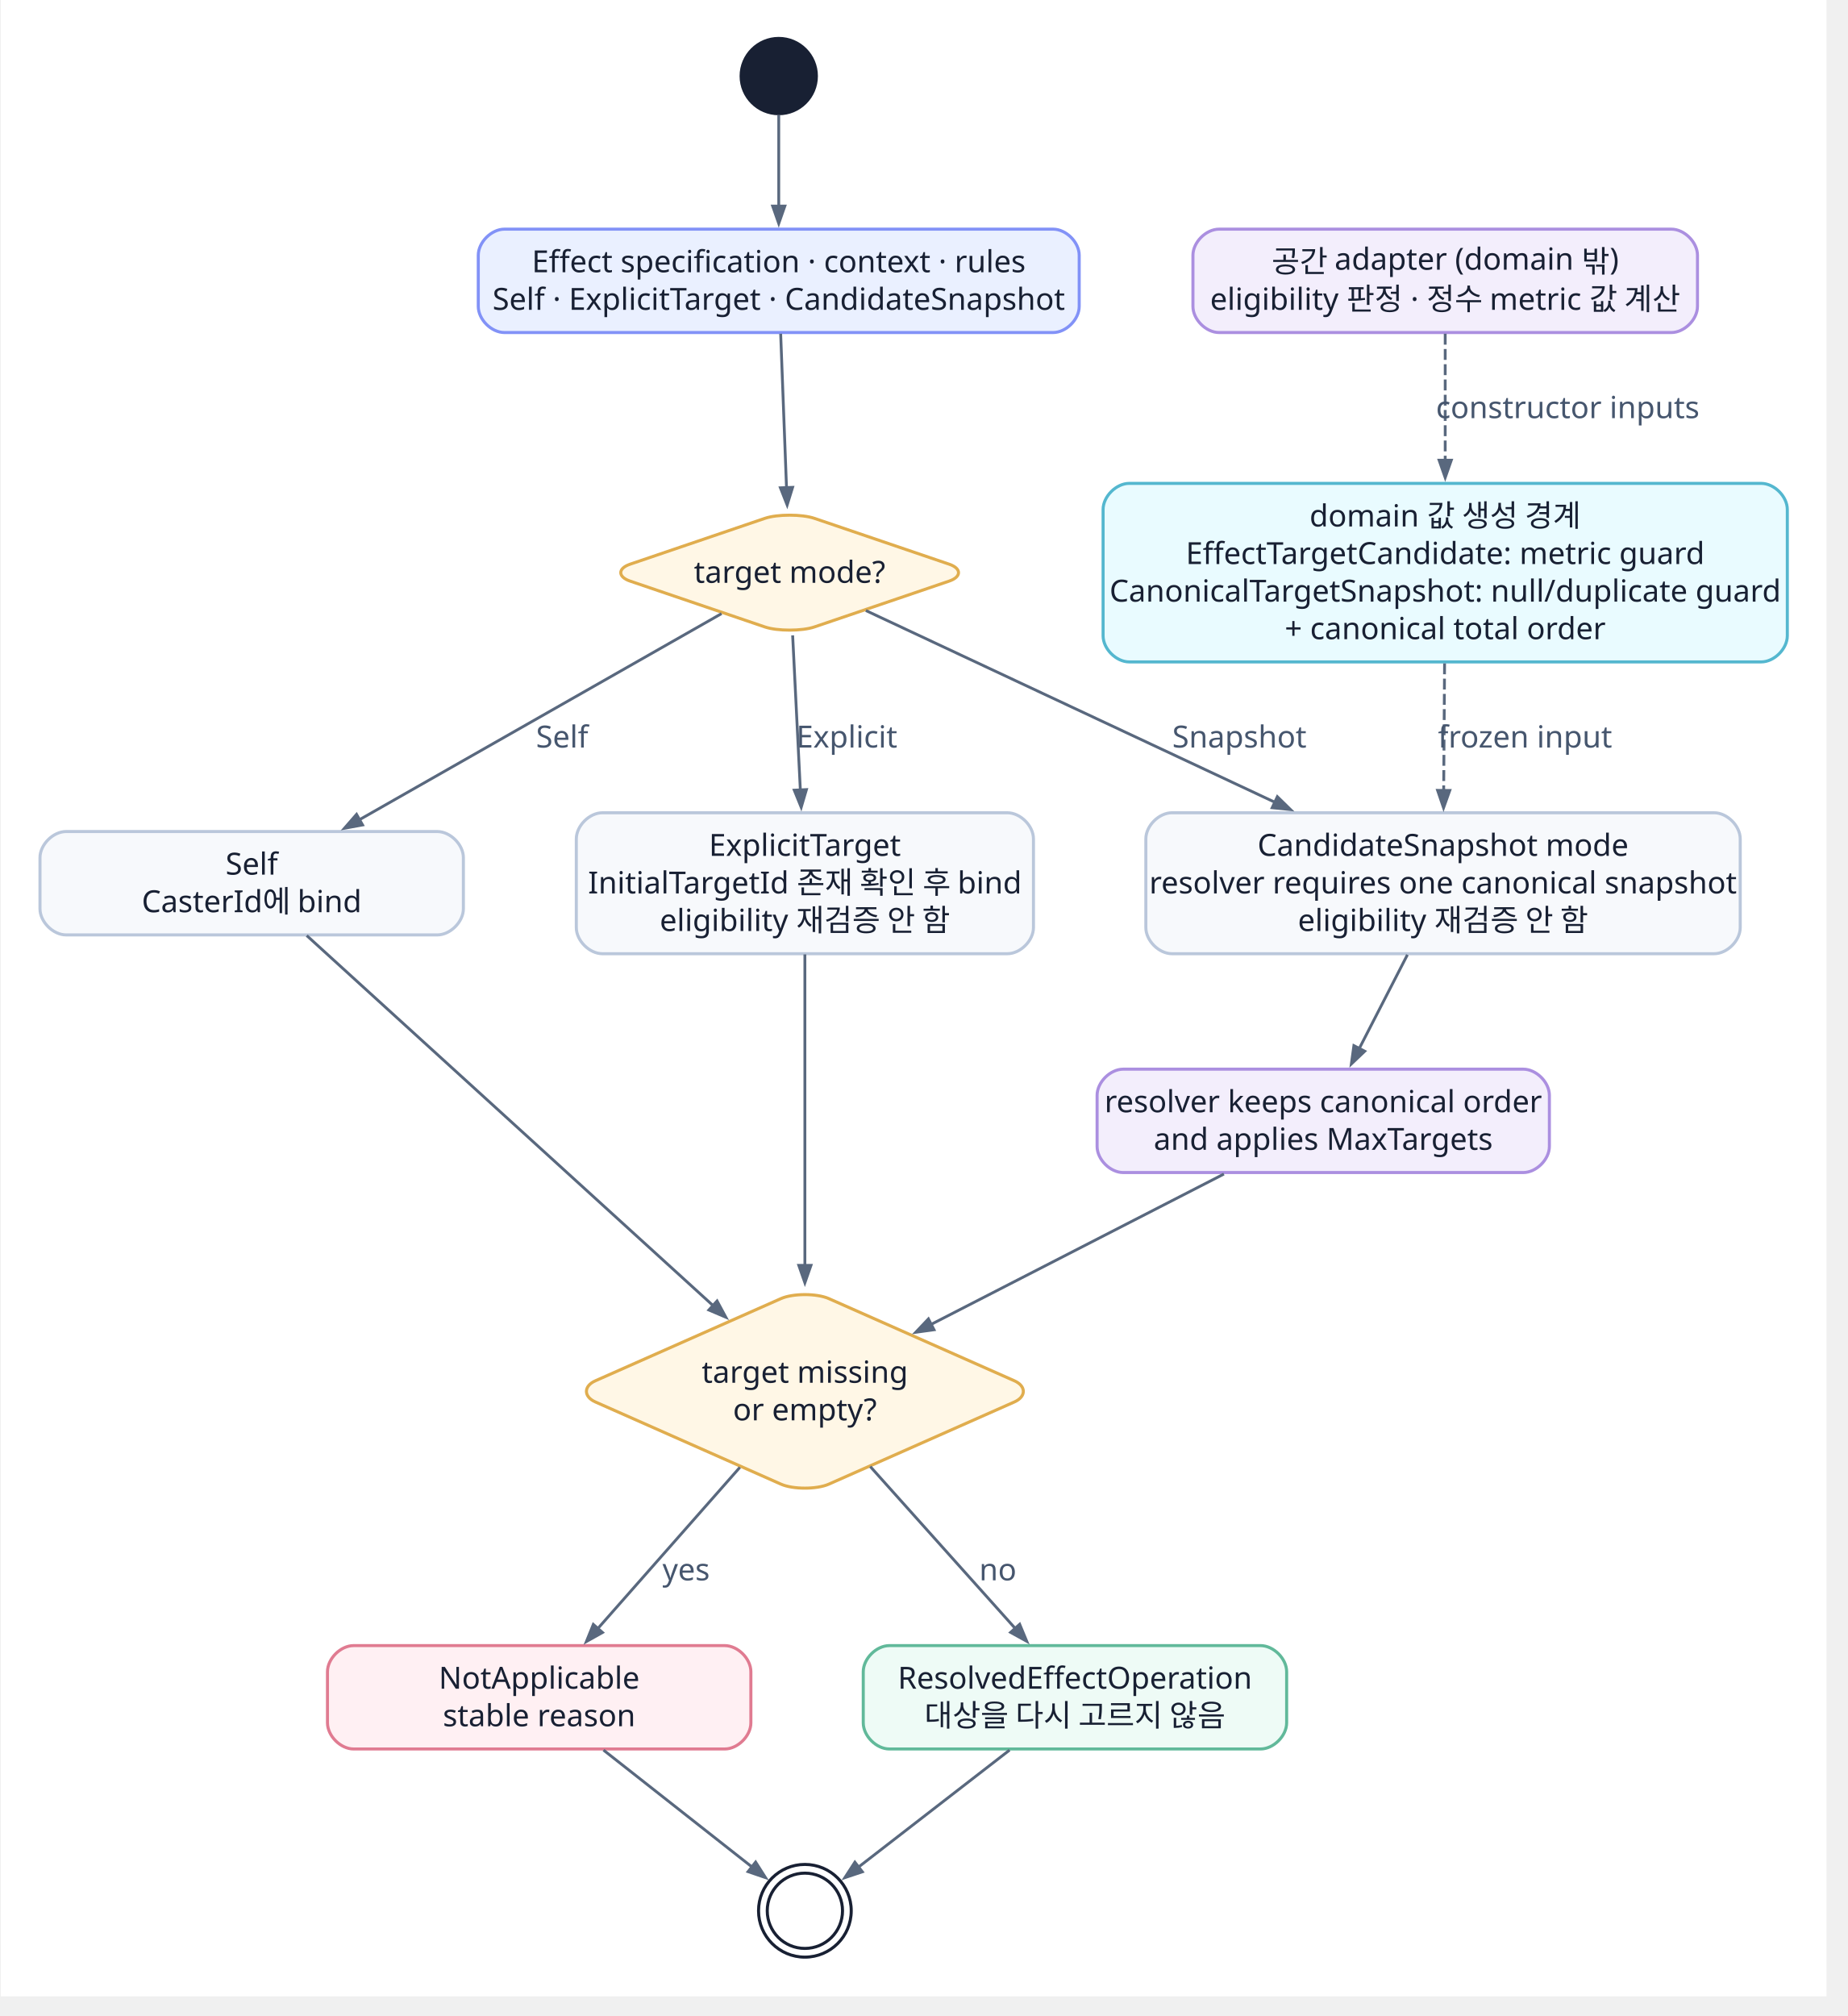
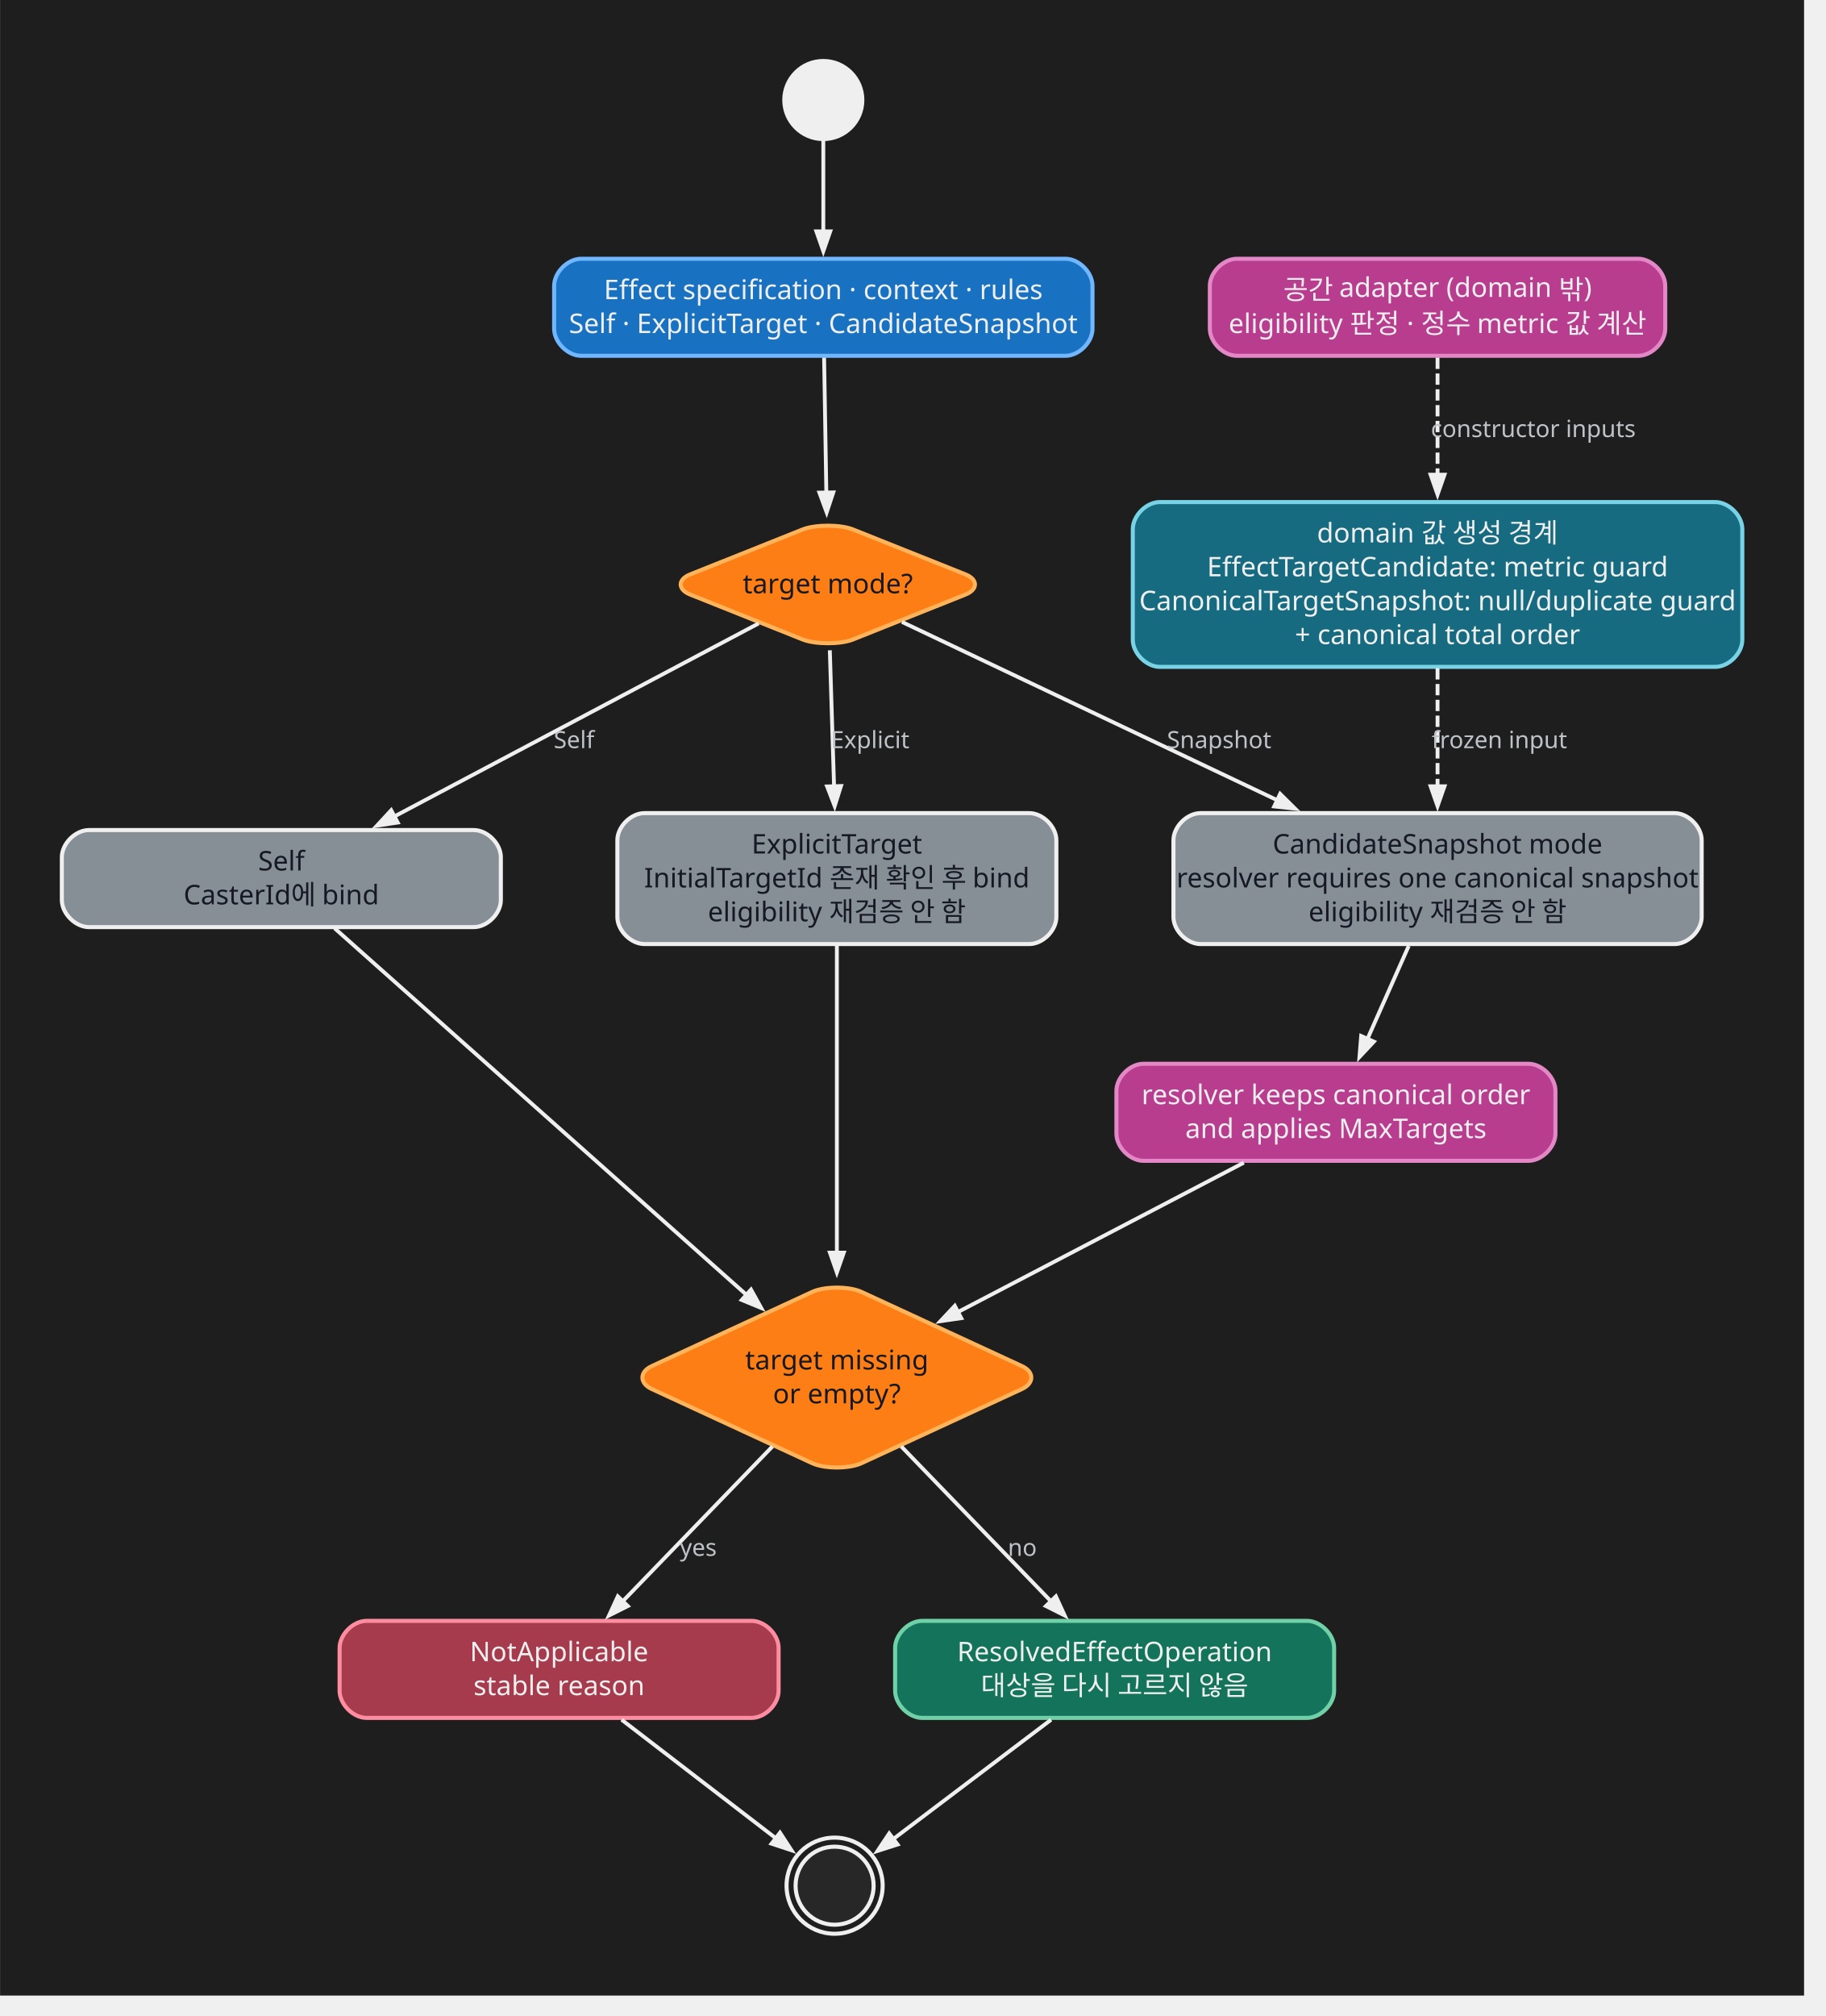
- <svg xmlns="http://www.w3.org/2000/svg" width="1141pt" height="1245pt" viewBox="12.00 12.00 1129.00 1234.00">
-   <g id="graph0" class="graph" transform="scale(1.33333 1.33333) rotate(0) translate(26.64 907.48)">
-     <polygon fill="#ffffff" stroke="none" points="-18,18 -18,-898.84 820.28,-898.84 820.28,18 -18,18" />
+ <svg xmlns="http://www.w3.org/2000/svg" data-diagram-theme="chalkboard-dark-v1" width="1088pt" height="1201pt" viewBox="12.00 12.00 1077.00 1190.00">
+   <g id="graph0" class="graph" transform="scale(1.33333 1.33333) rotate(0) translate(36 865.09)">
+     <polygon fill="#1e1e1e" stroke="none" points="-27.36,27.36 -27.36,-856.45 771.51,-856.45 771.51,27.36 -27.36,27.36" />
    <g id="node1" class="node">
-       <ellipse fill="#182033" stroke="#182033" stroke-width="1.4" cx="339.2" cy="-863.56" rx="17.28" ry="17.28" />
+       <ellipse fill="#efefef" stroke="#efefef" stroke-width="1.8" cx="337.2" cy="-811.81" rx="17.28" ry="17.28" />
    </g>
    <g id="node2" class="node">
-       <path fill="#eaf0ff" stroke="#8292f7" stroke-width="1.4" d="M465.15,-793.28C465.15,-793.28 213.25,-793.28 213.25,-793.28 207.25,-793.28 201.24,-787.28 201.24,-781.28 201.24,-781.28 201.24,-757.82 201.24,-757.82 201.24,-751.82 207.24,-745.82 213.24,-745.82 213.24,-745.82 465.15,-745.82 465.15,-745.82 471.15,-745.82 477.15,-751.82 477.15,-757.82 477.15,-757.82 477.15,-781.28 477.15,-781.28 477.15,-787.28 471.15,-793.28 465.15,-793.28" />
-       <text xml:space="preserve" text-anchor="middle" x="339.2" y="-773.5" font-family="Noto Sans KR" font-size="14.00" fill="#182033">Effect specification · context · rules</text>
-       <text xml:space="preserve" text-anchor="middle" x="339.2" y="-756.25" font-family="Noto Sans KR" font-size="14.00" fill="#182033">Self · ExplicitTarget · CandidateSnapshot</text>
+       <path fill="#1971c2" stroke="#70b7ff" stroke-width="1.8" d="M444.4,-741.53C444.4,-741.53 230,-741.53 230,-741.53 224,-741.53 218,-735.53 218,-729.53 218,-729.53 218,-710.57 218,-710.57 218,-704.57 224,-698.57 230,-698.57 230,-698.57 444.4,-698.57 444.4,-698.57 450.4,-698.57 456.4,-704.57 456.4,-710.57 456.4,-710.57 456.4,-729.53 456.4,-729.53 456.4,-735.53 450.4,-741.53 444.4,-741.53" />
+       <text xml:space="preserve" text-anchor="middle" x="337.2" y="-723.65" font-family="Noto Sans KR" font-size="12.00" fill="#efefef">Effect specification · context · rules</text>
+       <text xml:space="preserve" text-anchor="middle" x="337.2" y="-708.65" font-family="Noto Sans KR" font-size="12.00" fill="#efefef">Self · ExplicitTarget · CandidateSnapshot</text>
    </g>
    <g id="edge1" class="edge">
-       <path fill="none" stroke="#59687e" stroke-width="1.3" d="M339.2,-845.68C339.2,-833.99 339.2,-818.04 339.2,-803.84" />
-       <polygon fill="#59687e" stroke="#59687e" stroke-width="1.3" points="342,-803.87 339.2,-795.87 336.4,-803.87 342,-803.87" />
+       <path fill="none" stroke="#efefef" stroke-width="1.7" d="M337.2,-793.93C337.2,-782.5 337.2,-767.04 337.2,-753.3" />
+       <polygon fill="#efefef" stroke="#efefef" stroke-width="1.7" points="340.28,-753.67 337.2,-744.87 334.12,-753.67 340.28,-753.67" />
    </g>
    <g id="node5" class="node">
-       <path fill="#fff7e6" stroke="#e0ad4e" stroke-width="1.4" d="M332.84,-660.52C332.84,-660.52 270.92,-639.46 270.92,-639.46 265.24,-637.52 265.24,-633.66 270.92,-631.72 270.92,-631.72 332.84,-610.66 332.84,-610.66 338.52,-608.72 349.88,-608.72 355.56,-610.66 355.56,-610.66 417.48,-631.72 417.48,-631.72 423.16,-633.66 423.16,-637.52 417.48,-639.46 417.48,-639.46 355.56,-660.52 355.56,-660.52 349.88,-662.46 338.52,-662.46 332.84,-660.52" />
-       <text xml:space="preserve" text-anchor="middle" x="344.2" y="-630.92" font-family="Noto Sans KR" font-size="14.00" fill="#182033">target mode?</text>
+       <path fill="#fd7e14" stroke="#ffb45c" stroke-width="1.8" d="M328.06,-621.69C328.06,-621.69 278.23,-601.79 278.23,-601.79 272.66,-599.57 272.66,-595.11 278.23,-592.89 278.23,-592.89 328.06,-572.99 328.06,-572.99 333.63,-570.77 344.77,-570.77 350.34,-572.99 350.34,-572.99 400.17,-592.89 400.17,-592.89 405.74,-595.11 405.74,-599.57 400.17,-601.79 400.17,-601.79 350.34,-621.69 350.34,-621.69 344.77,-623.91 333.63,-623.91 328.06,-621.69" />
+       <text xml:space="preserve" text-anchor="middle" x="339.2" y="-593.44" font-family="Noto Sans KR" font-size="12.00" fill="#161924">target mode?</text>
    </g>
    <g id="edge2" class="edge">
-       <path fill="none" stroke="#59687e" stroke-width="1.3" d="M340.08,-745.26C340.82,-725.67 341.9,-697.27 342.77,-674.42" />
-       <polygon fill="#59687e" stroke="#59687e" stroke-width="1.3" points="345.56,-674.75 343.06,-666.65 339.96,-674.54 345.56,-674.75" />
+       <path fill="none" stroke="#efefef" stroke-width="1.7" d="M337.55,-697.75C337.83,-681.23 338.21,-657.86 338.54,-637.94" />
+       <polygon fill="#efefef" stroke="#efefef" stroke-width="1.7" points="341.62,-638.1 338.69,-629.25 335.46,-638 341.62,-638.1" />
    </g>
    <g id="node3" class="node">
-       <path fill="#f3eefc" stroke="#ab8fe0" stroke-width="1.4" d="M749.03,-793.28C749.03,-793.28 541.37,-793.28 541.37,-793.28 535.37,-793.28 529.37,-787.28 529.37,-781.28 529.37,-781.28 529.37,-757.82 529.37,-757.82 529.37,-751.82 535.37,-745.82 541.37,-745.82 541.37,-745.82 749.03,-745.82 749.03,-745.82 755.03,-745.82 761.03,-751.82 761.03,-757.82 761.03,-757.82 761.03,-781.28 761.03,-781.28 761.03,-787.28 755.03,-793.28 749.03,-793.28" />
-       <text xml:space="preserve" text-anchor="middle" x="645.2" y="-773.5" font-family="Noto Sans KR" font-size="14.00" fill="#182033">공간 adapter (domain 밖)</text>
-       <text xml:space="preserve" text-anchor="middle" x="645.2" y="-756.25" font-family="Noto Sans KR" font-size="14.00" fill="#182033">eligibility 판정 · 정수 metric 값 계산</text>
+       <path fill="#b93d8e" stroke="#e487c7" stroke-width="1.8" d="M698.03,-741.53C698.03,-741.53 520.37,-741.53 520.37,-741.53 514.37,-741.53 508.37,-735.53 508.37,-729.53 508.37,-729.53 508.37,-710.57 508.37,-710.57 508.37,-704.57 514.37,-698.57 520.37,-698.57 520.37,-698.57 698.03,-698.57 698.03,-698.57 704.03,-698.57 710.03,-704.57 710.03,-710.57 710.03,-710.57 710.03,-729.53 710.03,-729.53 710.03,-735.53 704.03,-741.53 698.03,-741.53" />
+       <text xml:space="preserve" text-anchor="middle" x="609.2" y="-723.65" font-family="Noto Sans KR" font-size="12.00" fill="#efefef">공간 adapter (domain 밖)</text>
+       <text xml:space="preserve" text-anchor="middle" x="609.2" y="-708.65" font-family="Noto Sans KR" font-size="12.00" fill="#efefef">eligibility 판정 · 정수 metric 값 계산</text>
    </g>
    <g id="node4" class="node">
-       <path fill="#e9fbff" stroke="#54b7cf" stroke-width="1.4" d="M790.28,-676.57C790.28,-676.57 500.12,-676.57 500.12,-676.57 494.12,-676.57 488.12,-670.57 488.12,-664.57 488.12,-664.57 488.12,-606.61 488.12,-606.61 488.12,-600.61 494.12,-594.61 500.12,-594.61 500.12,-594.61 790.28,-594.61 790.28,-594.61 796.28,-594.61 802.28,-600.61 802.28,-606.61 802.28,-606.61 802.28,-664.57 802.28,-664.57 802.28,-670.57 796.28,-676.57 790.28,-676.57" />
-       <text xml:space="preserve" text-anchor="middle" x="645.2" y="-656.79" font-family="Noto Sans KR" font-size="14.00" fill="#182033">domain 값 생성 경계</text>
-       <text xml:space="preserve" text-anchor="middle" x="645.2" y="-639.54" font-family="Noto Sans KR" font-size="14.00" fill="#182033">EffectTargetCandidate: metric guard</text>
-       <text xml:space="preserve" text-anchor="middle" x="645.2" y="-622.29" font-family="Noto Sans KR" font-size="14.00" fill="#182033">CanonicalTargetSnapshot: null/duplicate guard</text>
-       <text xml:space="preserve" text-anchor="middle" x="645.2" y="-605.04" font-family="Noto Sans KR" font-size="14.00" fill="#182033">+ canonical total order</text>
+       <path fill="#176b80" stroke="#77d3e5" stroke-width="1.8" d="M732.16,-633.82C732.16,-633.82 486.25,-633.82 486.25,-633.82 480.25,-633.82 474.25,-627.82 474.25,-621.82 474.25,-621.82 474.25,-572.86 474.25,-572.86 474.25,-566.86 480.25,-560.86 486.25,-560.86 486.25,-560.86 732.16,-560.86 732.16,-560.86 738.16,-560.86 744.16,-566.86 744.16,-572.86 744.16,-572.86 744.16,-621.82 744.16,-621.82 744.16,-627.82 738.16,-633.82 732.16,-633.82" />
+       <text xml:space="preserve" text-anchor="middle" x="609.2" y="-615.94" font-family="Noto Sans KR" font-size="12.00" fill="#efefef">domain 값 생성 경계</text>
+       <text xml:space="preserve" text-anchor="middle" x="609.2" y="-600.94" font-family="Noto Sans KR" font-size="12.00" fill="#efefef">EffectTargetCandidate: metric guard</text>
+       <text xml:space="preserve" text-anchor="middle" x="609.2" y="-585.94" font-family="Noto Sans KR" font-size="12.00" fill="#efefef">CanonicalTargetSnapshot: null/duplicate guard</text>
+       <text xml:space="preserve" text-anchor="middle" x="609.2" y="-570.94" font-family="Noto Sans KR" font-size="12.00" fill="#efefef">+ canonical total order</text>
    </g>
    <g id="edge3" class="edge">
-       <path fill="none" stroke="#59687e" stroke-width="1.3" stroke-dasharray="5,2" d="M645.2,-745.26C645.2,-729.18 645.2,-707.18 645.2,-687.18" />
-       <polygon fill="#59687e" stroke="#59687e" stroke-width="1.3" points="648,-687.21 645.2,-679.21 642.4,-687.21 648,-687.21" />
-       <text xml:space="preserve" text-anchor="middle" x="701.45" y="-706.52" font-family="Noto Sans KR" font-size="14.00" fill="#46566e">constructor inputs</text>
+       <path fill="none" stroke="#efefef" stroke-width="1.7" stroke-dasharray="5,2" d="M609.2,-697.75C609.2,-683.35 609.2,-663.77 609.2,-645.79" />
+       <polygon fill="#efefef" stroke="#efefef" stroke-width="1.7" points="612.28,-645.94 609.2,-637.14 606.12,-645.94 612.28,-645.94" />
+       <text xml:space="preserve" text-anchor="middle" x="651.58" y="-662.6" font-family="Noto Sans KR" font-size="10.50" fill="#bfc3c8">constructor inputs</text>
    </g>
    <g id="node8" class="node">
-       <path fill="#f7f9fc" stroke="#bac7db" stroke-width="1.4" d="M768.66,-525.36C768.66,-525.36 519.75,-525.36 519.75,-525.36 513.75,-525.36 507.75,-519.36 507.75,-513.36 507.75,-513.36 507.75,-472.65 507.75,-472.65 507.75,-466.65 513.75,-460.65 519.75,-460.65 519.75,-460.65 768.66,-460.65 768.66,-460.65 774.66,-460.65 780.66,-466.65 780.66,-472.65 780.66,-472.65 780.66,-513.36 780.66,-513.36 780.66,-519.36 774.66,-525.36 768.66,-525.36" />
-       <text xml:space="preserve" text-anchor="middle" x="644.2" y="-505.58" font-family="Noto Sans KR" font-size="14.00" fill="#182033">CandidateSnapshot mode</text>
-       <text xml:space="preserve" text-anchor="middle" x="644.2" y="-488.33" font-family="Noto Sans KR" font-size="14.00" fill="#182033">resolver requires one canonical snapshot</text>
-       <text xml:space="preserve" text-anchor="middle" x="644.2" y="-471.08" font-family="Noto Sans KR" font-size="14.00" fill="#182033">eligibility 재검증 안 함</text>
+       <path fill="#868e96" stroke="#efefef" stroke-width="1.8" d="M714.16,-496.11C714.16,-496.11 504.25,-496.11 504.25,-496.11 498.25,-496.11 492.25,-490.11 492.25,-484.11 492.25,-484.11 492.25,-450.15 492.25,-450.15 492.25,-444.15 498.25,-438.15 504.25,-438.15 504.25,-438.15 714.16,-438.15 714.16,-438.15 720.16,-438.15 726.16,-444.15 726.16,-450.15 726.16,-450.15 726.16,-484.11 726.16,-484.11 726.16,-490.11 720.16,-496.11 714.16,-496.11" />
+       <text xml:space="preserve" text-anchor="middle" x="609.2" y="-478.23" font-family="Noto Sans KR" font-size="12.00" fill="#161924">CandidateSnapshot mode</text>
+       <text xml:space="preserve" text-anchor="middle" x="609.2" y="-463.23" font-family="Noto Sans KR" font-size="12.00" fill="#161924">resolver requires one canonical snapshot</text>
+       <text xml:space="preserve" text-anchor="middle" x="609.2" y="-448.23" font-family="Noto Sans KR" font-size="12.00" fill="#161924">eligibility 재검증 안 함</text>
    </g>
    <g id="edge4" class="edge">
-       <path fill="none" stroke="#59687e" stroke-width="1.3" stroke-dasharray="5,2" d="M644.91,-593.93C644.78,-575.59 644.63,-553.96 644.5,-535.52" />
-       <polygon fill="#59687e" stroke="#59687e" stroke-width="1.3" points="647.3,-535.6 644.44,-527.62 641.7,-535.64 647.3,-535.6" />
-       <text xml:space="preserve" text-anchor="middle" x="681.85" y="-555.31" font-family="Noto Sans KR" font-size="14.00" fill="#46566e">frozen input</text>
+       <path fill="none" stroke="#efefef" stroke-width="1.7" stroke-dasharray="5,2" d="M609.2,-560.29C609.2,-543.92 609.2,-524.51 609.2,-507.74" />
+       <polygon fill="#efefef" stroke="#efefef" stroke-width="1.7" points="612.28,-507.99 609.2,-499.19 606.12,-507.99 612.28,-507.99" />
+       <text xml:space="preserve" text-anchor="middle" x="636.58" y="-524.89" font-family="Noto Sans KR" font-size="10.50" fill="#bfc3c8">frozen input</text>
    </g>
    <g id="node6" class="node">
-       <path fill="#f7f9fc" stroke="#bac7db" stroke-width="1.4" d="M182.4,-516.74C182.4,-516.74 12,-516.74 12,-516.74 6,-516.74 0,-510.74 0,-504.74 0,-504.74 0,-481.28 0,-481.28 0,-475.28 6,-469.28 12,-469.28 12,-469.28 182.4,-469.28 182.4,-469.28 188.4,-469.28 194.4,-475.28 194.4,-481.28 194.4,-481.28 194.4,-504.74 194.4,-504.74 194.4,-510.74 188.4,-516.74 182.4,-516.74" />
-       <text xml:space="preserve" text-anchor="middle" x="97.2" y="-496.96" font-family="Noto Sans KR" font-size="14.00" fill="#182033">Self</text>
-       <text xml:space="preserve" text-anchor="middle" x="97.2" y="-479.71" font-family="Noto Sans KR" font-size="14.00" fill="#182033">CasterId에 bind</text>
+       <path fill="#868e96" stroke="#efefef" stroke-width="1.8" d="M182.4,-488.61C182.4,-488.61 12,-488.61 12,-488.61 6,-488.61 0,-482.61 0,-476.61 0,-476.61 0,-457.65 0,-457.65 0,-451.65 6,-445.65 12,-445.65 12,-445.65 182.4,-445.65 182.4,-445.65 188.4,-445.65 194.4,-451.65 194.4,-457.65 194.4,-457.65 194.4,-476.61 194.4,-476.61 194.4,-482.61 188.4,-488.61 182.4,-488.61" />
+       <text xml:space="preserve" text-anchor="middle" x="97.2" y="-470.73" font-family="Noto Sans KR" font-size="12.00" fill="#161924">Self</text>
+       <text xml:space="preserve" text-anchor="middle" x="97.2" y="-455.73" font-family="Noto Sans KR" font-size="12.00" fill="#161924">CasterId에 bind</text>
    </g>
    <g id="edge5" class="edge">
-       <path fill="none" stroke="#59687e" stroke-width="1.3" d="M312.92,-616.78C271.04,-592.95 196.28,-550.4 146.71,-522.19" />
-       <polygon fill="#59687e" stroke="#59687e" stroke-width="1.3" points="148.12,-519.76 139.78,-518.24 145.35,-524.63 148.12,-519.76" />
-       <text xml:space="preserve" text-anchor="middle" x="239.73" y="-555.31" font-family="Noto Sans KR" font-size="14.00" fill="#46566e">Self</text>
+       <path fill="none" stroke="#efefef" stroke-width="1.7" d="M308.55,-580.1C267.94,-558.59 195.79,-520.36 147.23,-494.63" />
+       <polygon fill="#efefef" stroke="#efefef" stroke-width="1.7" points="148.73,-491.95 139.52,-490.55 145.85,-497.39 148.73,-491.95" />
+       <text xml:space="preserve" text-anchor="middle" x="226.82" y="-524.89" font-family="Noto Sans KR" font-size="10.50" fill="#bfc3c8">Self</text>
    </g>
    <g id="node7" class="node">
-       <path fill="#f7f9fc" stroke="#bac7db" stroke-width="1.4" d="M444.15,-525.36C444.15,-525.36 258.25,-525.36 258.25,-525.36 252.25,-525.36 246.25,-519.36 246.25,-513.36 246.25,-513.36 246.25,-472.65 246.25,-472.65 246.25,-466.65 252.25,-460.65 258.25,-460.65 258.25,-460.65 444.15,-460.65 444.15,-460.65 450.15,-460.65 456.15,-466.65 456.15,-472.65 456.15,-472.65 456.15,-513.36 456.15,-513.36 456.15,-519.36 450.15,-525.36 444.15,-525.36" />
-       <text xml:space="preserve" text-anchor="middle" x="351.2" y="-505.58" font-family="Noto Sans KR" font-size="14.00" fill="#182033">ExplicitTarget</text>
-       <text xml:space="preserve" text-anchor="middle" x="351.2" y="-488.33" font-family="Noto Sans KR" font-size="14.00" fill="#182033">InitialTargetId 존재 확인 후 bind</text>
-       <text xml:space="preserve" text-anchor="middle" x="351.2" y="-471.08" font-family="Noto Sans KR" font-size="14.00" fill="#182033">eligibility 재검증 안 함</text>
+       <path fill="#868e96" stroke="#efefef" stroke-width="1.8" d="M428.4,-496.11C428.4,-496.11 258,-496.11 258,-496.11 252,-496.11 246,-490.11 246,-484.11 246,-484.11 246,-450.15 246,-450.15 246,-444.15 252,-438.15 258,-438.15 258,-438.15 428.4,-438.15 428.4,-438.15 434.4,-438.15 440.4,-444.15 440.4,-450.15 440.4,-450.15 440.4,-484.11 440.4,-484.11 440.4,-490.11 434.4,-496.11 428.4,-496.11" />
+       <text xml:space="preserve" text-anchor="middle" x="343.2" y="-478.23" font-family="Noto Sans KR" font-size="12.00" fill="#161924">ExplicitTarget</text>
+       <text xml:space="preserve" text-anchor="middle" x="343.2" y="-463.23" font-family="Noto Sans KR" font-size="12.00" fill="#161924">InitialTargetId 존재 확인 후 bind</text>
+       <text xml:space="preserve" text-anchor="middle" x="343.2" y="-448.23" font-family="Noto Sans KR" font-size="12.00" fill="#161924">eligibility 재검증 안 함</text>
    </g>
    <g id="edge6" class="edge">
-       <path fill="none" stroke="#59687e" stroke-width="1.3" d="M345.58,-606.81C346.59,-586.53 347.98,-558.68 349.12,-535.73" />
-       <polygon fill="#59687e" stroke="#59687e" stroke-width="1.3" points="351.91,-535.99 349.51,-527.86 346.32,-535.72 351.91,-535.99" />
-       <text xml:space="preserve" text-anchor="middle" x="370.45" y="-555.31" font-family="Noto Sans KR" font-size="14.00" fill="#46566e">Explicit</text>
+       <path fill="none" stroke="#efefef" stroke-width="1.7" d="M340.08,-568.2C340.63,-550.54 341.35,-527.49 341.96,-507.96" />
+       <polygon fill="#efefef" stroke="#efefef" stroke-width="1.7" points="345.03,-508.11 342.23,-499.22 338.88,-507.92 345.03,-508.11" />
+       <text xml:space="preserve" text-anchor="middle" x="357.94" y="-524.89" font-family="Noto Sans KR" font-size="10.50" fill="#bfc3c8">Explicit</text>
    </g>
    <g id="edge7" class="edge">
-       <path fill="none" stroke="#59687e" stroke-width="1.3" d="M379.2,-618.19C425.02,-596.72 506.61,-558.48 567.19,-530.09" />
-       <polygon fill="#59687e" stroke="#59687e" stroke-width="1.3" points="568.13,-532.74 574.19,-526.81 565.75,-527.67 568.13,-532.74" />
-       <text xml:space="preserve" text-anchor="middle" x="550.7" y="-555.31" font-family="Noto Sans KR" font-size="14.00" fill="#46566e">Snapshot</text>
+       <path fill="none" stroke="#efefef" stroke-width="1.7" d="M372.04,-580.75C413.1,-561.25 484.53,-527.33 538.29,-501.8" />
+       <polygon fill="#efefef" stroke="#efefef" stroke-width="1.7" points="539.5,-504.64 546.13,-498.08 536.86,-499.07 539.5,-504.64" />
+       <text xml:space="preserve" text-anchor="middle" x="512.49" y="-524.89" font-family="Noto Sans KR" font-size="10.50" fill="#bfc3c8">Snapshot</text>
    </g>
    <g id="node10" class="node">
-       <path fill="#fff7e6" stroke="#e0ad4e" stroke-width="1.4" d="M340.23,-302.33C340.23,-302.33 255.01,-264.59 255.01,-264.59 249.53,-262.16 249.53,-257.3 255.01,-254.87 255.01,-254.87 340.23,-217.13 340.23,-217.13 345.71,-214.7 356.69,-214.7 362.17,-217.13 362.17,-217.13 447.39,-254.87 447.39,-254.87 452.87,-257.3 452.87,-262.16 447.39,-264.59 447.39,-264.59 362.17,-302.33 362.17,-302.33 356.69,-304.76 345.71,-304.76 340.23,-302.33" />
-       <text xml:space="preserve" text-anchor="middle" x="351.2" y="-263.68" font-family="Noto Sans KR" font-size="14.00" fill="#182033">target missing</text>
-       <text xml:space="preserve" text-anchor="middle" x="351.2" y="-246.43" font-family="Noto Sans KR" font-size="14.00" fill="#182033">or empty?</text>
+       <path fill="#fd7e14" stroke="#ffb45c" stroke-width="1.8" d="M332.31,-284.15C332.31,-284.15 261.18,-251.27 261.18,-251.27 255.74,-248.75 255.74,-243.71 261.18,-241.19 261.18,-241.19 332.31,-208.31 332.31,-208.31 337.75,-205.79 348.65,-205.79 354.09,-208.31 354.09,-208.31 425.22,-241.19 425.22,-241.19 430.66,-243.71 430.66,-248.75 425.22,-251.27 425.22,-251.27 354.09,-284.15 354.09,-284.15 348.65,-286.67 337.75,-286.67 332.31,-284.15" />
+       <text xml:space="preserve" text-anchor="middle" x="343.2" y="-249.83" font-family="Noto Sans KR" font-size="12.00" fill="#161924">target missing</text>
+       <text xml:space="preserve" text-anchor="middle" x="343.2" y="-234.83" font-family="Noto Sans KR" font-size="12.00" fill="#161924">or empty?</text>
    </g>
    <g id="edge8" class="edge">
-       <path fill="none" stroke="#59687e" stroke-width="1.3" d="M122.48,-468.98C166.11,-429.26 255.94,-347.47 309.11,-299.05" />
-       <polygon fill="#59687e" stroke="#59687e" stroke-width="1.3" points="310.88,-301.23 314.91,-293.77 307.11,-297.09 310.88,-301.23" />
+       <path fill="none" stroke="#efefef" stroke-width="1.7" d="M120.79,-445.14C162.94,-407.64 251.6,-328.74 303.35,-282.69" />
+       <polygon fill="#efefef" stroke="#efefef" stroke-width="1.7" points="305.18,-285.18 309.71,-277.03 301.09,-280.58 305.18,-285.18" />
    </g>
    <g id="edge9" class="edge">
-       <path fill="none" stroke="#59687e" stroke-width="1.3" d="M351.2,-460.33C351.2,-423.64 351.2,-362.49 351.2,-317.52" />
-       <polygon fill="#59687e" stroke="#59687e" stroke-width="1.3" points="354,-317.58 351.2,-309.58 348.4,-317.58 354,-317.58" />
+       <path fill="none" stroke="#efefef" stroke-width="1.7" d="M343.2,-437.51C343.2,-403.04 343.2,-344.41 343.2,-301.32" />
+       <polygon fill="#efefef" stroke="#efefef" stroke-width="1.7" points="346.28,-301.54 343.2,-292.74 340.12,-301.54 346.28,-301.54" />
    </g>
    <g id="node9" class="node">
-       <path fill="#f3eefc" stroke="#ab8fe0" stroke-width="1.4" d="M681.03,-407.65C681.03,-407.65 497.37,-407.65 497.37,-407.65 491.37,-407.65 485.37,-401.65 485.37,-395.65 485.37,-395.65 485.37,-372.19 485.37,-372.19 485.37,-366.19 491.37,-360.19 497.37,-360.19 497.37,-360.19 681.03,-360.19 681.03,-360.19 687.03,-360.19 693.03,-366.19 693.03,-372.19 693.03,-372.19 693.03,-395.65 693.03,-395.65 693.03,-401.65 687.03,-407.65 681.03,-407.65" />
-       <text xml:space="preserve" text-anchor="middle" x="589.2" y="-387.87" font-family="Noto Sans KR" font-size="14.00" fill="#182033">resolver keeps canonical order</text>
-       <text xml:space="preserve" text-anchor="middle" x="589.2" y="-370.62" font-family="Noto Sans KR" font-size="14.00" fill="#182033">and applies MaxTargets</text>
+       <path fill="#b93d8e" stroke="#e487c7" stroke-width="1.8" d="M649.4,-385.15C649.4,-385.15 479,-385.15 479,-385.15 473,-385.15 467,-379.15 467,-373.15 467,-373.15 467,-354.19 467,-354.19 467,-348.19 473,-342.19 479,-342.19 479,-342.19 649.4,-342.19 649.4,-342.19 655.4,-342.19 661.4,-348.19 661.4,-354.19 661.4,-354.19 661.4,-373.15 661.4,-373.15 661.4,-379.15 655.4,-385.15 649.4,-385.15" />
+       <text xml:space="preserve" text-anchor="middle" x="564.2" y="-367.27" font-family="Noto Sans KR" font-size="12.00" fill="#efefef">resolver keeps canonical order</text>
+       <text xml:space="preserve" text-anchor="middle" x="564.2" y="-352.27" font-family="Noto Sans KR" font-size="12.00" fill="#efefef">and applies MaxTargets</text>
    </g>
    <g id="edge10" class="edge">
-       <path fill="none" stroke="#59687e" stroke-width="1.3" d="M627.85,-460.17C620.83,-446.51 612.66,-430.59 605.63,-416.92" />
-       <polygon fill="#59687e" stroke="#59687e" stroke-width="1.3" points="608.25,-415.89 602.11,-410.05 603.27,-418.45 608.25,-415.89" />
+       <path fill="none" stroke="#efefef" stroke-width="1.7" d="M596.43,-437.33C590.68,-424.38 583.9,-409.08 578.04,-395.87" />
+       <polygon fill="#efefef" stroke="#efefef" stroke-width="1.7" points="581,-394.95 574.62,-388.15 575.37,-397.45 581,-394.95" />
    </g>
    <g id="edge11" class="edge">
-       <path fill="none" stroke="#59687e" stroke-width="1.3" d="M543.59,-359.51C505.29,-339.84 450.33,-311.62 408.95,-290.38" />
-       <polygon fill="#59687e" stroke="#59687e" stroke-width="1.3" points="410.49,-288.02 402.09,-286.86 407.93,-293 410.49,-288.02" />
+       <path fill="none" stroke="#efefef" stroke-width="1.7" d="M523.41,-341.36C487.65,-322.68 435.43,-295.41 396.4,-275.02" />
+       <polygon fill="#efefef" stroke="#efefef" stroke-width="1.7" points="398.29,-272.53 389.06,-271.19 395.43,-277.99 398.29,-272.53" />
    </g>
    <g id="node11" class="node">
-       <path fill="#fff0f3" stroke="#e07b91" stroke-width="1.4" d="M314.4,-143.02C314.4,-143.02 144,-143.02 144,-143.02 138,-143.02 132,-137.02 132,-131.02 132,-131.02 132,-107.56 132,-107.56 132,-101.56 138,-95.56 144,-95.56 144,-95.56 314.4,-95.56 314.4,-95.56 320.4,-95.56 326.4,-101.56 326.4,-107.56 326.4,-107.56 326.4,-131.02 326.4,-131.02 326.4,-137.02 320.4,-143.02 314.4,-143.02" />
-       <text xml:space="preserve" text-anchor="middle" x="229.2" y="-123.24" font-family="Noto Sans KR" font-size="14.00" fill="#182033">NotApplicable</text>
-       <text xml:space="preserve" text-anchor="middle" x="229.2" y="-105.99" font-family="Noto Sans KR" font-size="14.00" fill="#182033">stable reason</text>
+       <path fill="#a63b4e" stroke="#ff8da1" stroke-width="1.8" d="M305.4,-138.52C305.4,-138.52 135,-138.52 135,-138.52 129,-138.52 123,-132.52 123,-126.52 123,-126.52 123,-107.56 123,-107.56 123,-101.56 129,-95.56 135,-95.56 135,-95.56 305.4,-95.56 305.4,-95.56 311.4,-95.56 317.4,-101.56 317.4,-107.56 317.4,-107.56 317.4,-126.52 317.4,-126.52 317.4,-132.52 311.4,-138.52 305.4,-138.52" />
+       <text xml:space="preserve" text-anchor="middle" x="220.2" y="-120.64" font-family="Noto Sans KR" font-size="12.00" fill="#efefef">NotApplicable</text>
+       <text xml:space="preserve" text-anchor="middle" x="220.2" y="-105.64" font-family="Noto Sans KR" font-size="12.00" fill="#efefef">stable reason</text>
    </g>
    <g id="edge12" class="edge">
-       <path fill="none" stroke="#59687e" stroke-width="1.3" d="M321.36,-224.86C301.41,-202.24 275.4,-172.72 256.1,-150.82" />
-       <polygon fill="#59687e" stroke="#59687e" stroke-width="1.3" points="258.27,-149.04 250.88,-144.89 254.06,-152.74 258.27,-149.04" />
-       <text xml:space="preserve" text-anchor="middle" x="296.67" y="-172.97" font-family="Noto Sans KR" font-size="14.00" fill="#46566e">yes</text>
+       <path fill="none" stroke="#efefef" stroke-width="1.7" d="M314.67,-215.73C294.71,-195.09 268.17,-167.65 248.31,-147.11" />
+       <polygon fill="#efefef" stroke="#efefef" stroke-width="1.7" points="250.63,-145.08 242.3,-140.89 246.2,-149.36 250.63,-145.08" />
+       <text xml:space="preserve" text-anchor="middle" x="281.84" y="-167.3" font-family="Noto Sans KR" font-size="10.50" fill="#bfc3c8">yes</text>
    </g>
    <g id="node12" class="node">
-       <path fill="#eefbf6" stroke="#61b99a" stroke-width="1.4" d="M560.4,-143.02C560.4,-143.02 390,-143.02 390,-143.02 384,-143.02 378,-137.02 378,-131.02 378,-131.02 378,-107.56 378,-107.56 378,-101.56 384,-95.56 390,-95.56 390,-95.56 560.4,-95.56 560.4,-95.56 566.4,-95.56 572.4,-101.56 572.4,-107.56 572.4,-107.56 572.4,-131.02 572.4,-131.02 572.4,-137.02 566.4,-143.02 560.4,-143.02" />
-       <text xml:space="preserve" text-anchor="middle" x="475.2" y="-123.24" font-family="Noto Sans KR" font-size="14.00" fill="#182033">ResolvedEffectOperation</text>
-       <text xml:space="preserve" text-anchor="middle" x="475.2" y="-105.99" font-family="Noto Sans KR" font-size="14.00" fill="#182033">대상을 다시 고르지 않음</text>
+       <path fill="#14745b" stroke="#70d0a8" stroke-width="1.8" d="M551.4,-138.52C551.4,-138.52 381,-138.52 381,-138.52 375,-138.52 369,-132.52 369,-126.52 369,-126.52 369,-107.56 369,-107.56 369,-101.56 375,-95.56 381,-95.56 381,-95.56 551.4,-95.56 551.4,-95.56 557.4,-95.56 563.4,-101.56 563.4,-107.56 563.4,-107.56 563.4,-126.52 563.4,-126.52 563.4,-132.52 557.4,-138.52 551.4,-138.52" />
+       <text xml:space="preserve" text-anchor="middle" x="466.2" y="-120.64" font-family="Noto Sans KR" font-size="12.00" fill="#efefef">ResolvedEffectOperation</text>
+       <text xml:space="preserve" text-anchor="middle" x="466.2" y="-105.64" font-family="Noto Sans KR" font-size="12.00" fill="#efefef">대상을 다시 고르지 않음</text>
    </g>
    <g id="edge13" class="edge">
-       <path fill="none" stroke="#59687e" stroke-width="1.3" d="M381.22,-225.22C401.57,-202.5 428.25,-172.71 447.98,-150.68" />
-       <polygon fill="#59687e" stroke="#59687e" stroke-width="1.3" points="449.82,-152.82 453.07,-145 445.65,-149.09 449.82,-152.82" />
-       <text xml:space="preserve" text-anchor="middle" x="439.8" y="-172.97" font-family="Noto Sans KR" font-size="14.00" fill="#46566e">no</text>
+       <path fill="none" stroke="#efefef" stroke-width="1.7" d="M371.73,-215.73C391.69,-195.09 418.23,-167.65 438.09,-147.11" />
+       <polygon fill="#efefef" stroke="#efefef" stroke-width="1.7" points="440.2,-149.36 444.1,-140.89 435.77,-145.08 440.2,-149.36" />
+       <text xml:space="preserve" text-anchor="middle" x="425.33" y="-167.3" font-family="Noto Sans KR" font-size="10.50" fill="#bfc3c8">no</text>
    </g>
    <g id="node13" class="node">
-       <ellipse fill="#ffffff" stroke="#182033" stroke-width="1.4" cx="351.2" cy="-21.28" rx="17.28" ry="17.28" />
-       <ellipse fill="none" stroke="#182033" stroke-width="1.4" cx="351.2" cy="-21.28" rx="21.28" ry="21.28" />
+       <ellipse fill="#272727" stroke="#efefef" stroke-width="1.8" cx="342.2" cy="-21.28" rx="17.28" ry="17.28" />
+       <ellipse fill="none" stroke="#efefef" stroke-width="1.8" cx="342.2" cy="-21.28" rx="21.28" ry="21.28" />
    </g>
    <g id="edge14" class="edge">
-       <path fill="none" stroke="#59687e" stroke-width="1.3" d="M258.73,-95.05C279.68,-78.56 307.45,-56.71 327.07,-41.27" />
-       <polygon fill="#59687e" stroke="#59687e" stroke-width="1.3" points="328.58,-43.65 333.13,-36.5 325.11,-39.25 328.58,-43.65" />
+       <path fill="none" stroke="#efefef" stroke-width="1.7" d="M247.88,-94.76C268.4,-79 296.16,-57.66 316.25,-42.22" />
+       <polygon fill="#efefef" stroke="#efefef" stroke-width="1.7" points="318.02,-44.75 323.12,-36.94 314.26,-39.87 318.02,-44.75" />
    </g>
    <g id="edge15" class="edge">
-       <path fill="none" stroke="#59687e" stroke-width="1.3" d="M445.18,-95.05C423.89,-78.56 395.67,-56.71 375.72,-41.27" />
-       <polygon fill="#59687e" stroke="#59687e" stroke-width="1.3" points="377.59,-39.17 369.55,-36.49 374.16,-43.6 377.59,-39.17" />
+       <path fill="none" stroke="#efefef" stroke-width="1.7" d="M438.06,-94.76C417.09,-78.91 388.66,-57.41 368.21,-41.95" />
+       <polygon fill="#efefef" stroke="#efefef" stroke-width="1.7" points="370.09,-39.51 361.21,-36.66 366.38,-44.42 370.09,-39.51" />
    </g>
  </g>
</svg>
